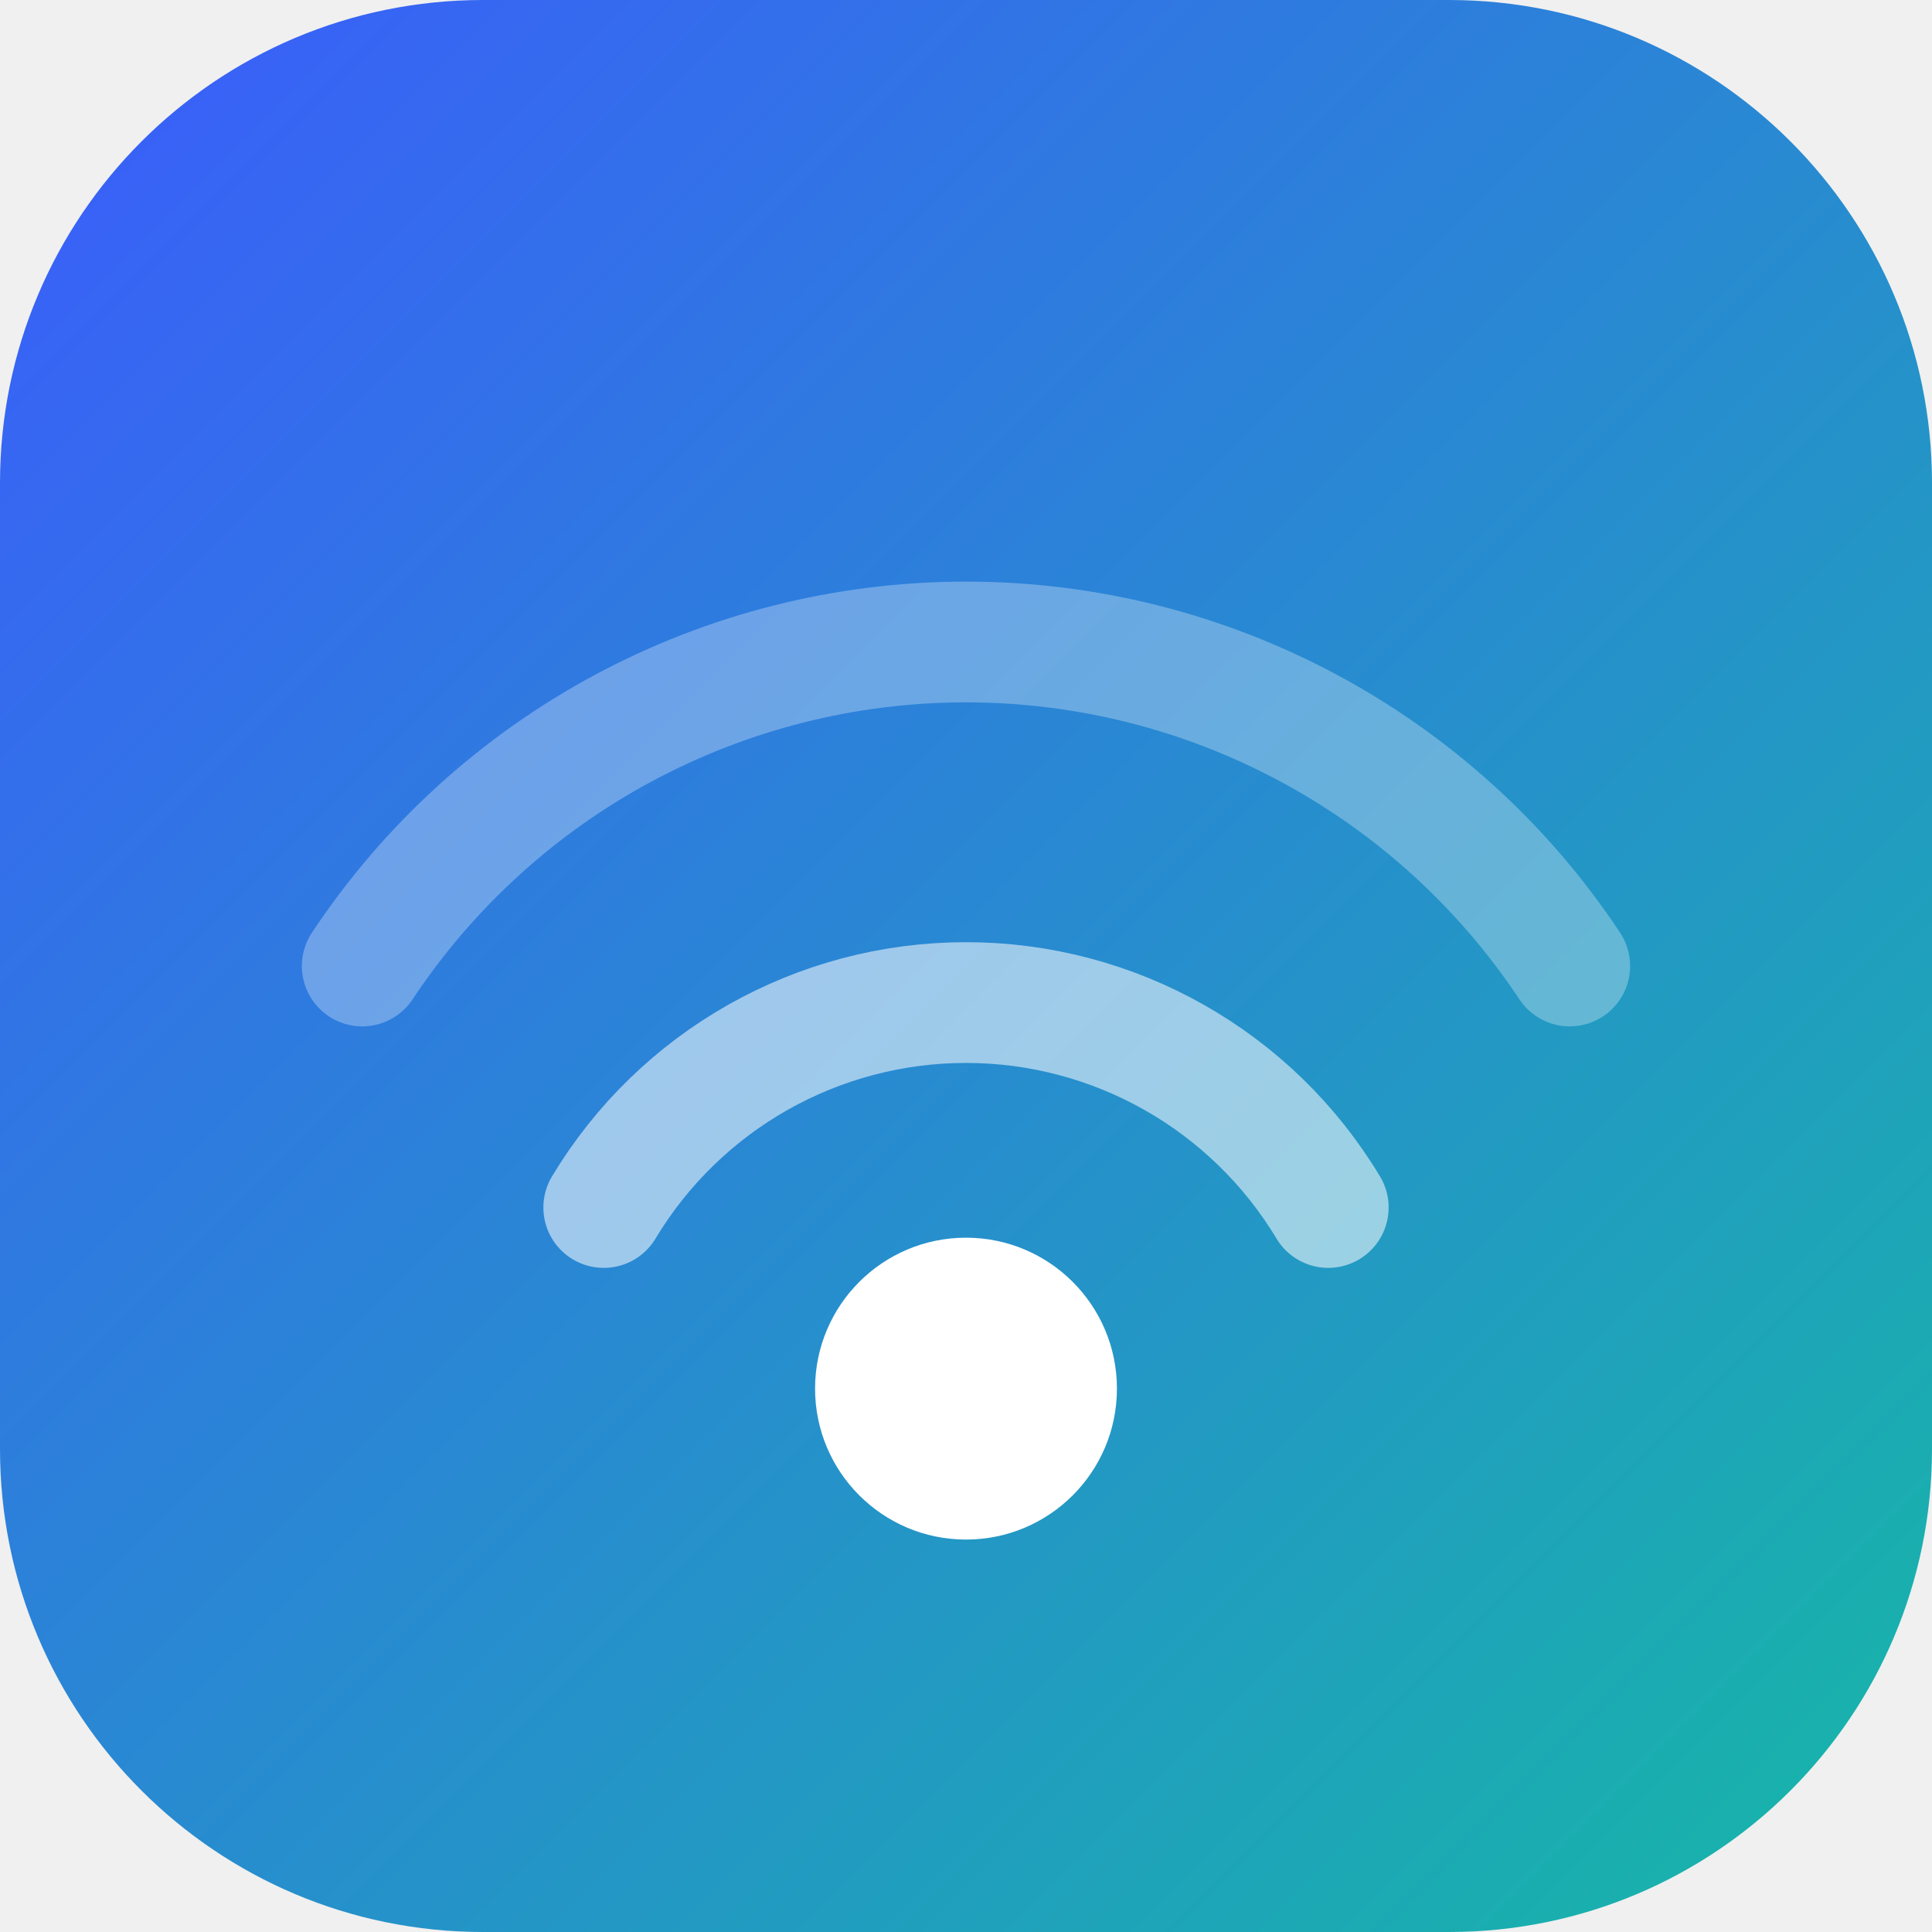
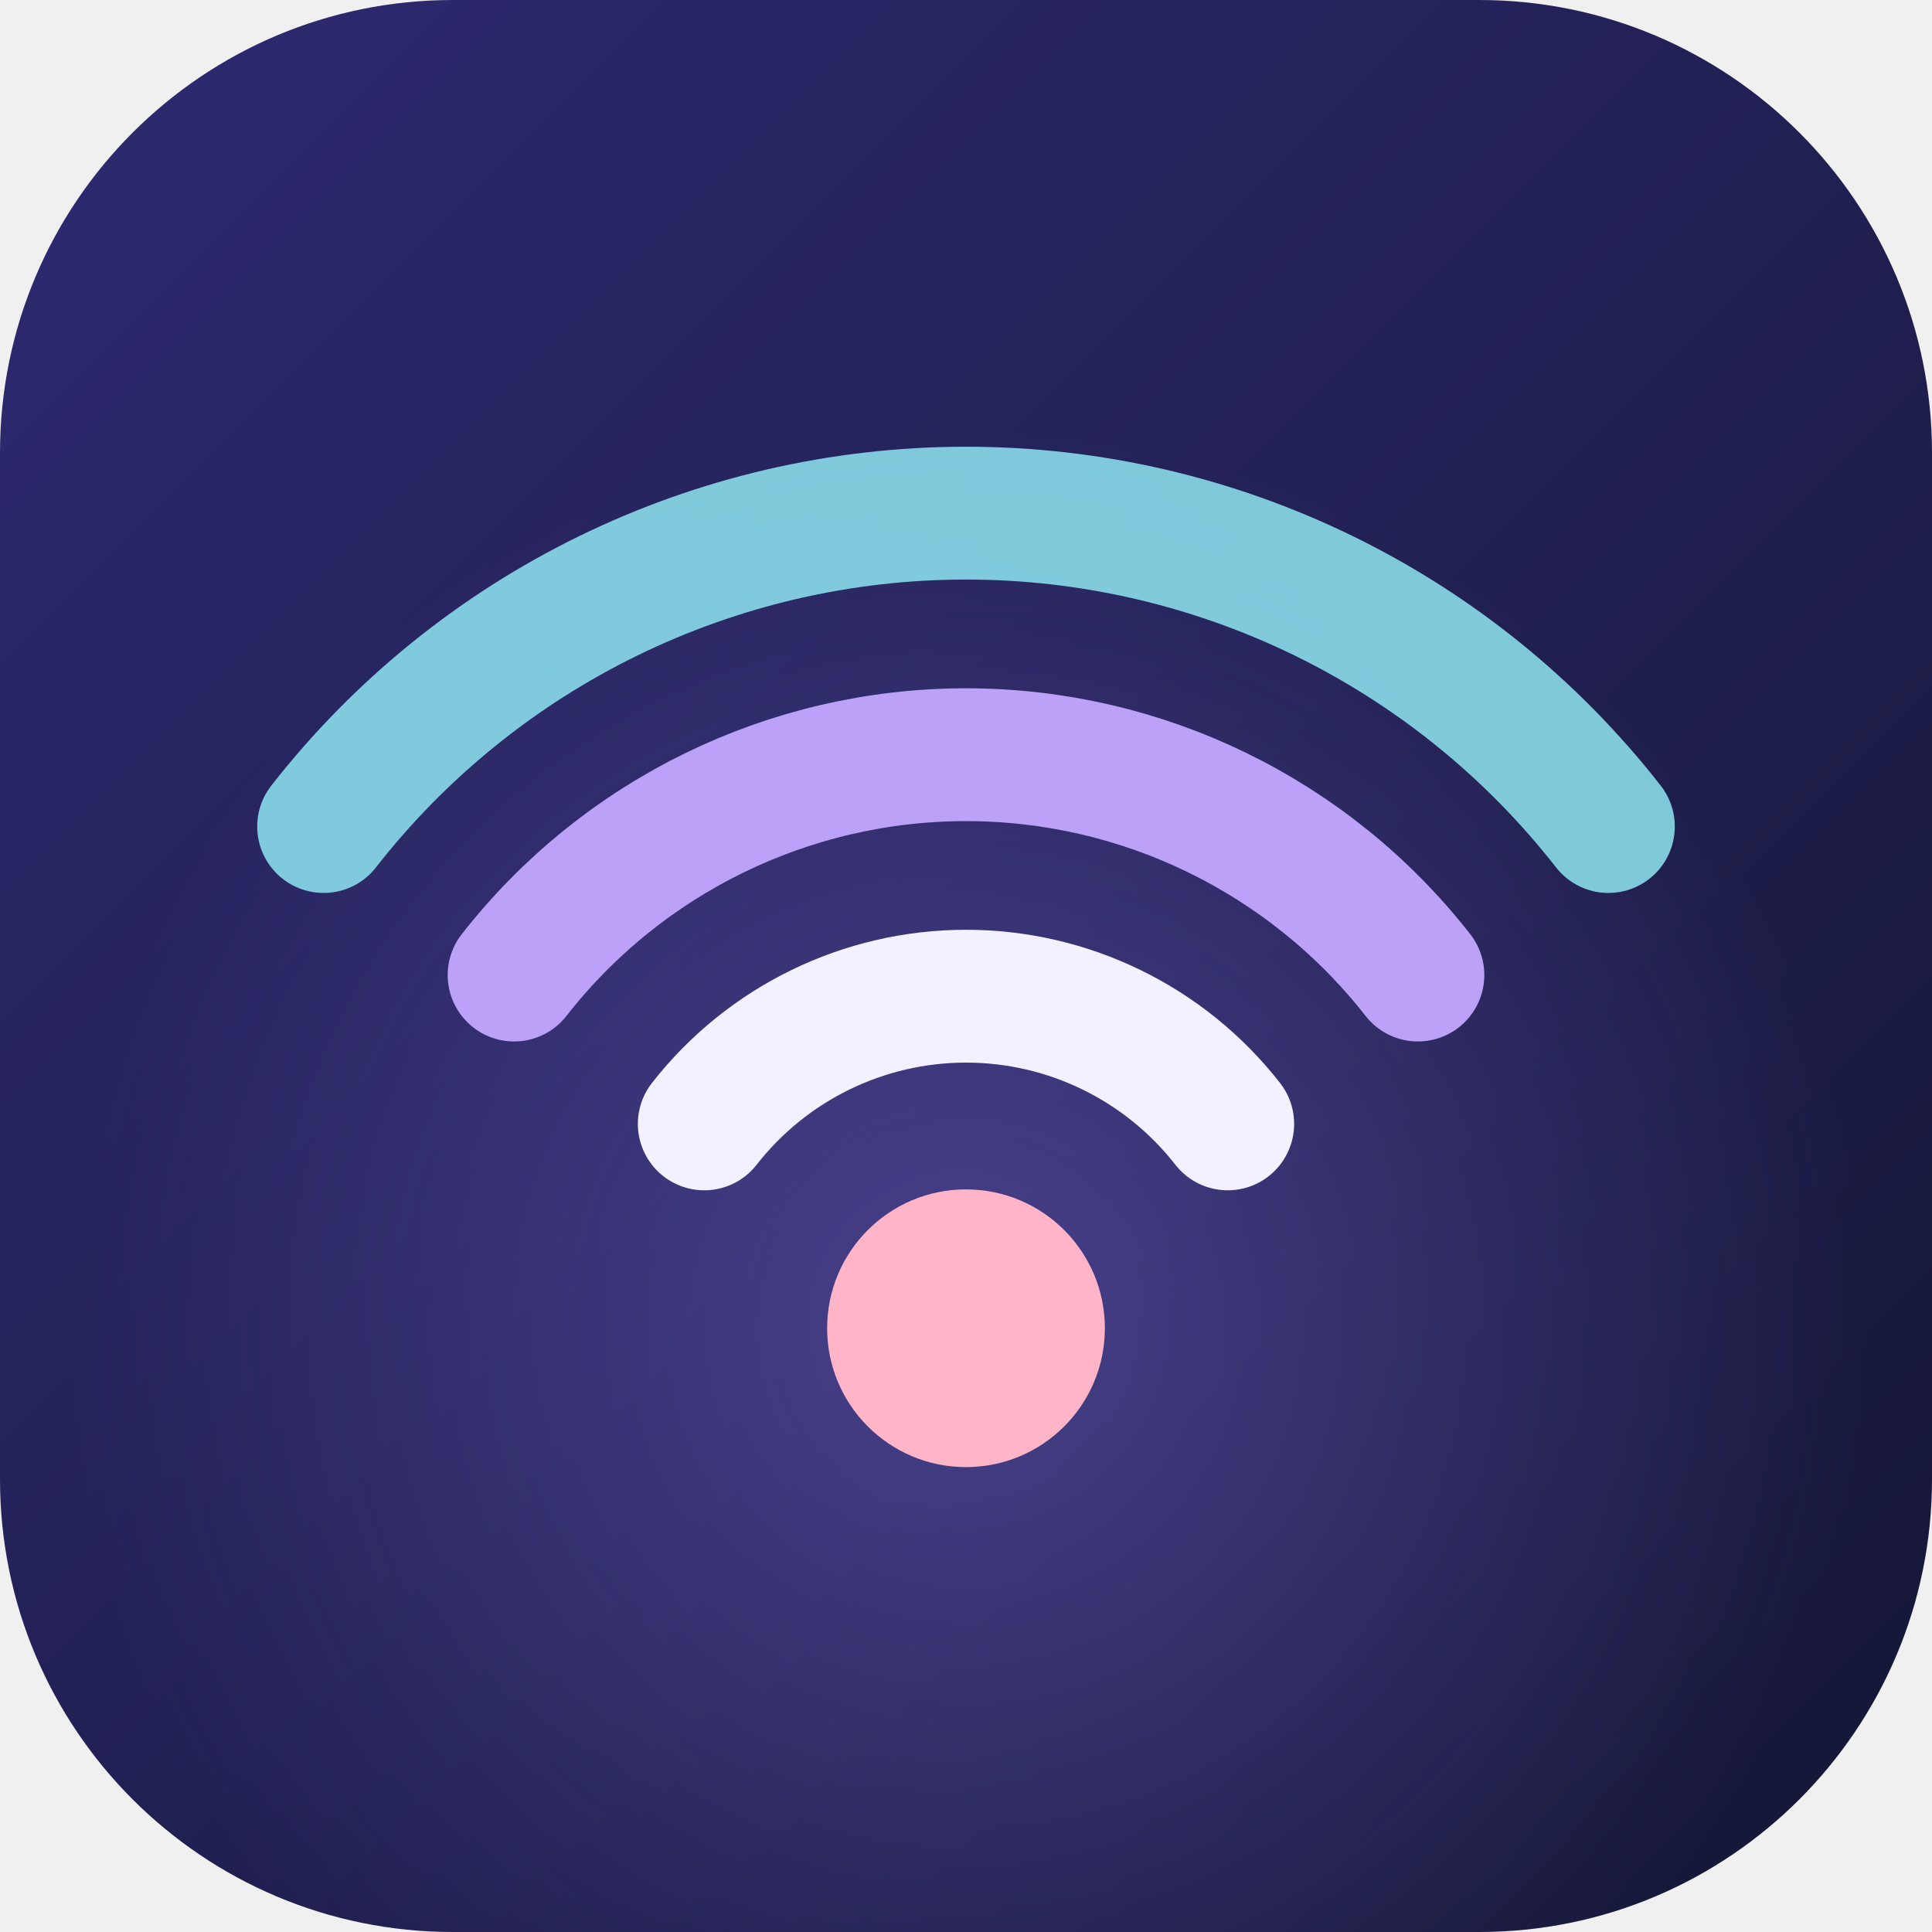
<svg xmlns="http://www.w3.org/2000/svg" viewBox="0 0 64 64">
  <defs>
-     <linearGradient id="g" x1="0" y1="0" x2="1" y2="1">
-       <stop offset="0" stop-color="#3b5bfd" />
-       <stop offset="1" stop-color="#16b8a6" />
+     <linearGradient id="bg" x1="0" y1="0" x2="1" y2="1">
+       <stop offset="0" stop-color="#2e2a72" />
+       <stop offset="1" stop-color="#141634" />
    </linearGradient>
+     <radialGradient id="glow" cx="32" cy="44" r="30" gradientUnits="userSpaceOnUse">
+       <stop offset="0" stop-color="#9682ff" stop-opacity=".35" />
+       <stop offset="1" stop-color="#9682ff" stop-opacity="0" />
+     </radialGradient>
  </defs>
-   <rect width="64" height="64" rx="16" fill="url(#g)" />
-   <g fill="none" stroke="#fff" stroke-linecap="round" stroke-width="4">
-     <path d="M20 40a14 14 0 0 1 24 0" opacity=".55" />
-     <path d="M12 32a24 24 0 0 1 40 0" opacity=".3" />
+   <rect width="64" height="64" rx="15" fill="url(#bg)" />
+   <rect width="64" height="64" rx="15" fill="url(#glow)" />
+   <g fill="none" stroke-linecap="round" stroke-width="4.4">
+     <path d="M23.33 37.23a11 11 0 0 1 17.34 0" stroke="#f3f1ff" />
+     <path d="M17.03 32.3a19 19 0 0 1 29.94 0" stroke="#c2a8ff" stroke-opacity=".95" />
+     <path d="M10.72 27.38a27 27 0 0 1 42.56 0" stroke="#8fe6f2" stroke-opacity=".85" />
  </g>
-   <circle cx="32" cy="46" r="5" fill="#fff" />
+   <circle cx="32" cy="44" r="4.6" fill="#ffb4c8" />
</svg>
